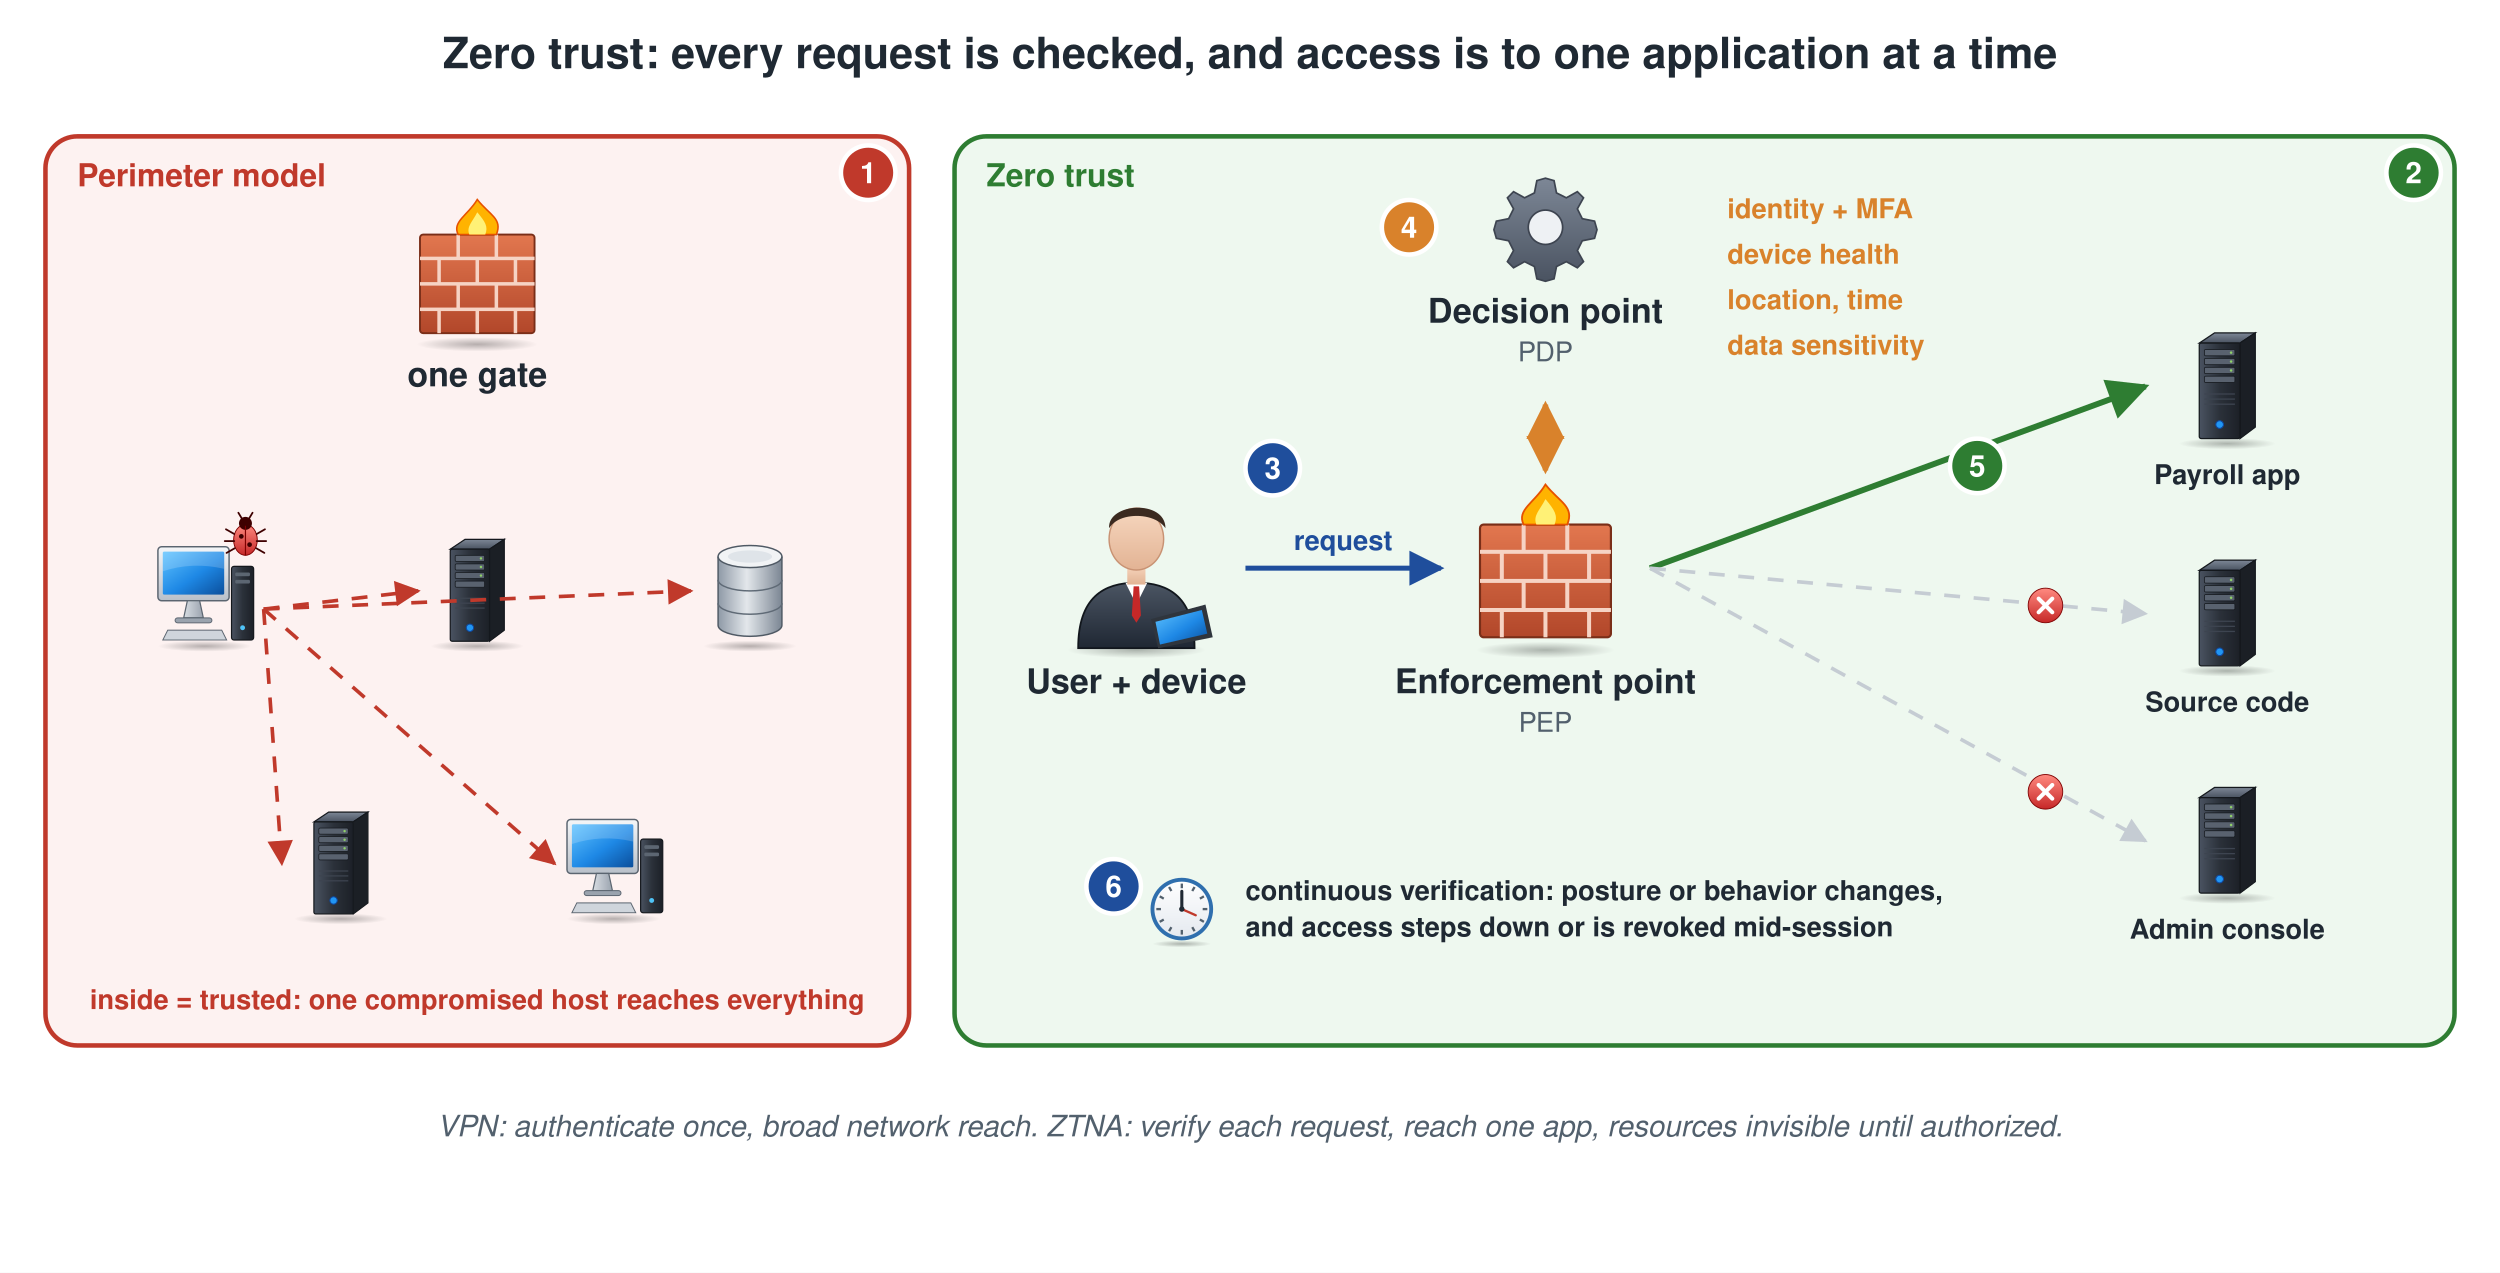
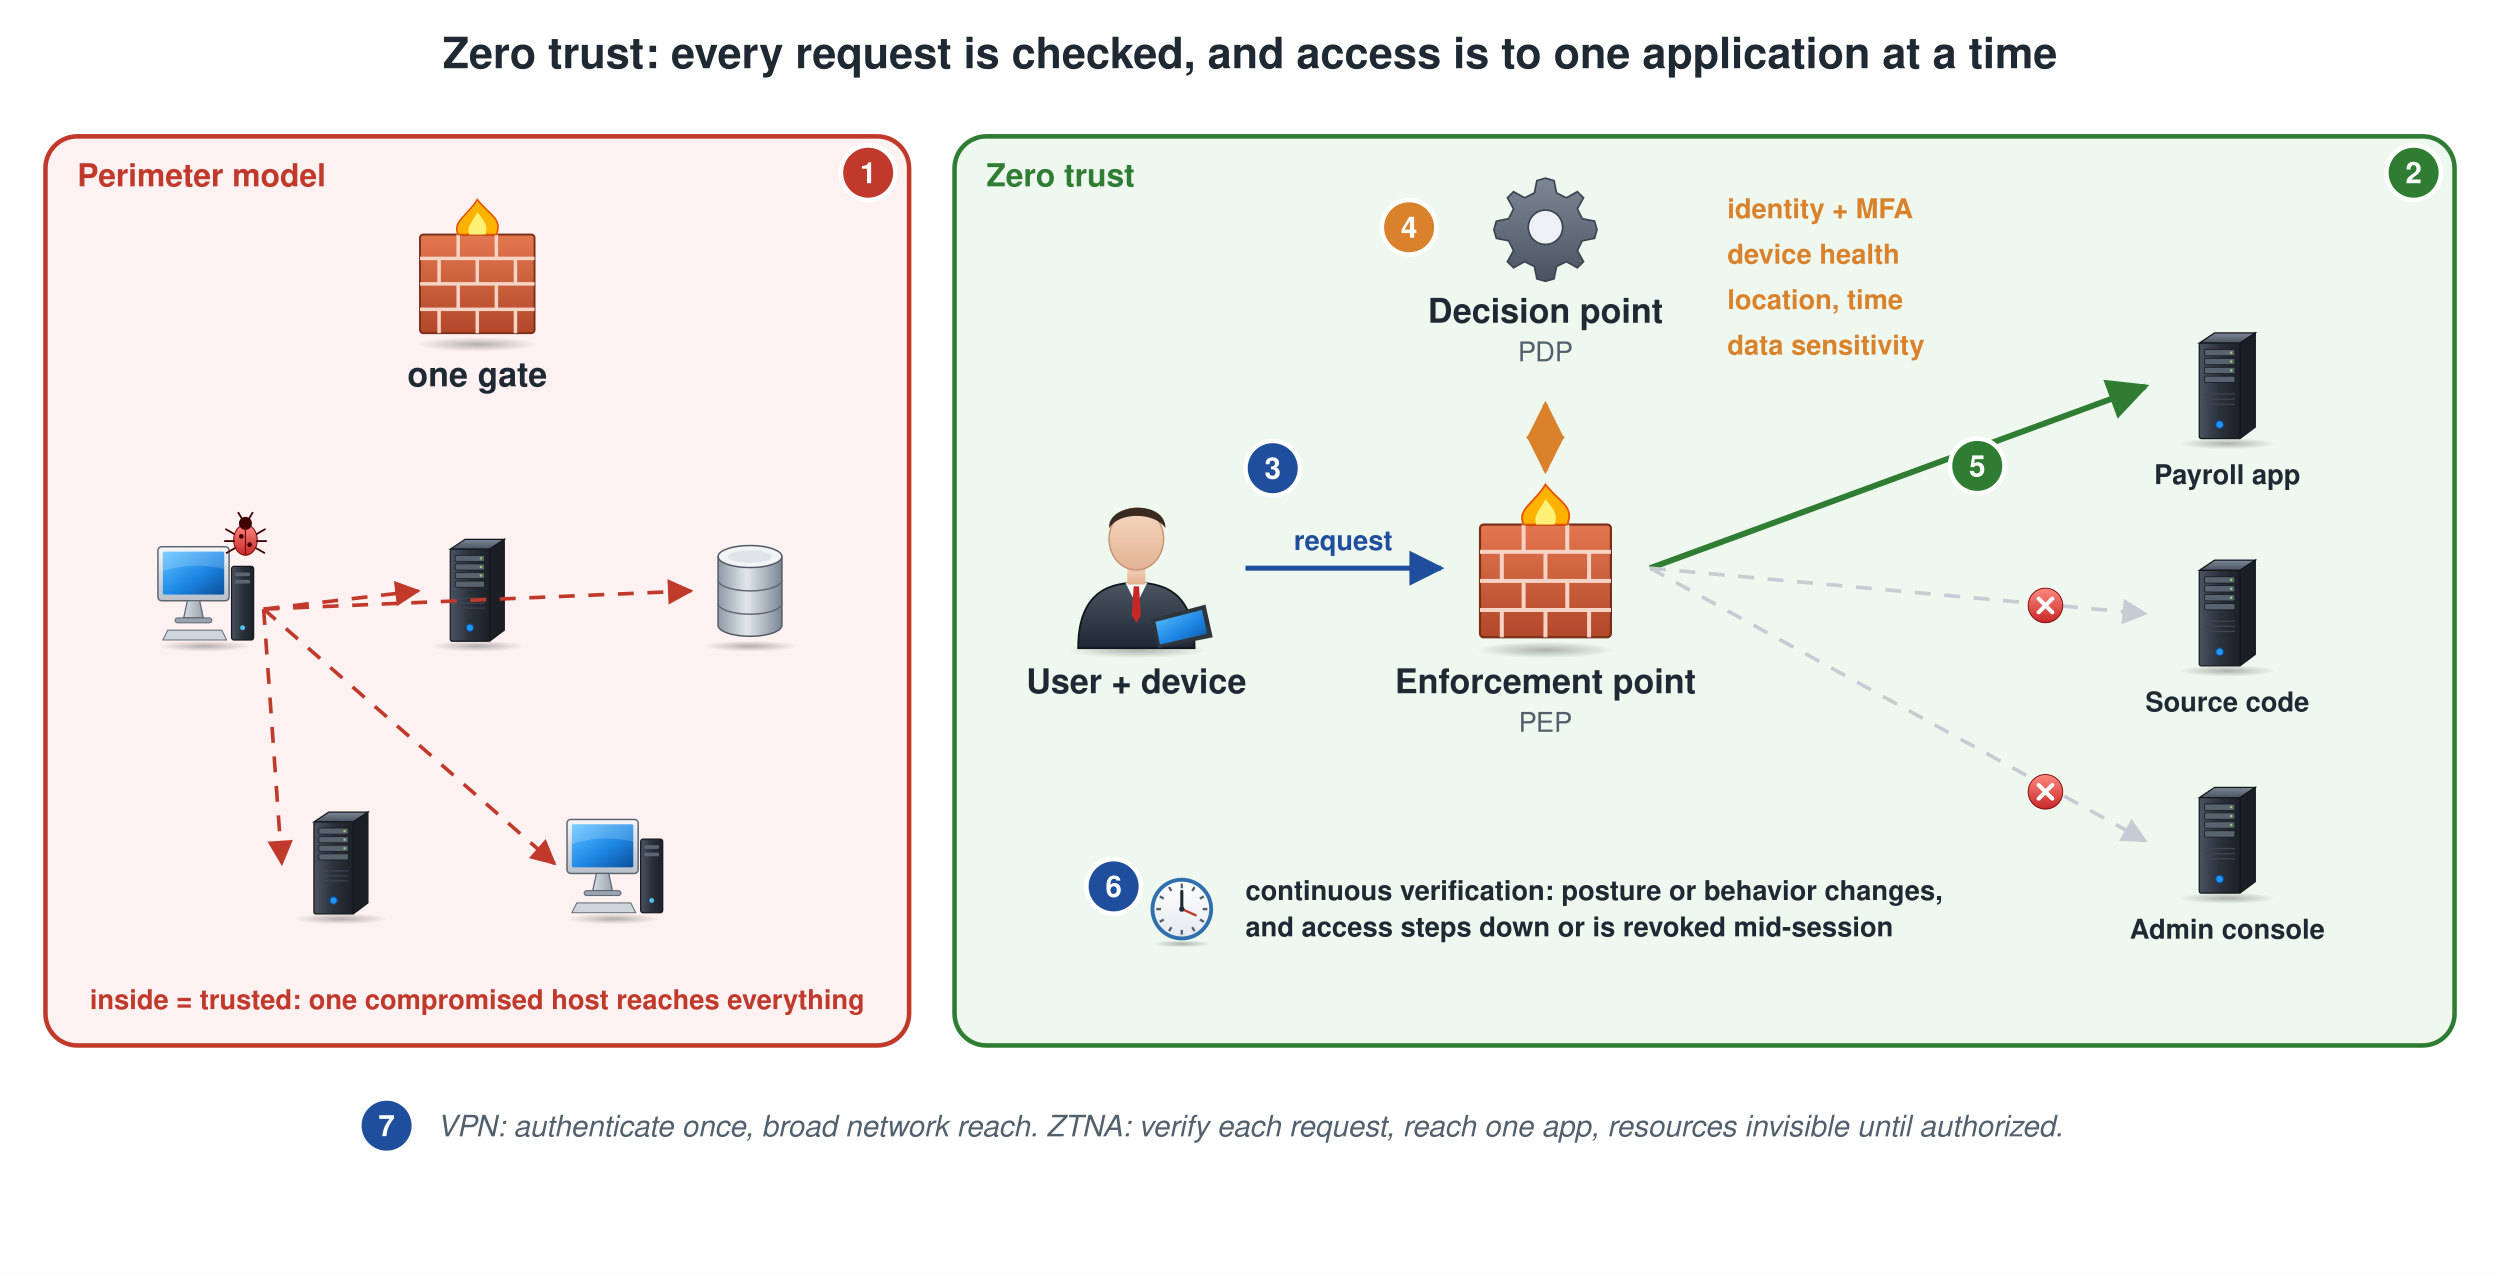
<svg xmlns="http://www.w3.org/2000/svg" viewBox="0 0 1100 560" width="1100" height="560" role="img" aria-labelledby="t d">
  <style>@media (prefers-reduced-motion: no-preference){.st{animation:fig-in .7s ease-out both}.s1{animation-delay:0.00s}.s2{animation-delay:0.90s}.s3{animation-delay:1.80s}.s4{animation-delay:2.70s}.s5{animation-delay:3.60s}.s6{animation-delay:4.50s}.s7{animation-delay:5.40s}}@keyframes fig-in{from{opacity:0}to{opacity:1}}</style>
  <defs>
    <linearGradient id="g-box" x1="0" y1="0" x2="0" y2="1">
      <stop offset="0" stop-color="#f3f8fe" />
      <stop offset="1" stop-color="#c9ddf4" />
    </linearGradient>
    <filter id="f-drop" x="-10%" y="-10%" width="130%" height="140%">
      <feDropShadow dx="1.5" dy="2" stdDeviation="1.6" flood-color="#000" flood-opacity=".18" />
    </filter>
    <marker id="a-1f4e9c" viewBox="0 0 10 10" refX="9" refY="5" markerWidth="7" markerHeight="7" orient="auto-start-reverse">
      <path d="M0 0 L10 5 L0 10 Z" fill="#1f4e9c" />
    </marker>
    <marker id="a-2e7d32" viewBox="0 0 10 10" refX="9" refY="5" markerWidth="7" markerHeight="7" orient="auto-start-reverse">
      <path d="M0 0 L10 5 L0 10 Z" fill="#2e7d32" />
    </marker>
    <marker id="a-c0392b" viewBox="0 0 10 10" refX="9" refY="5" markerWidth="7" markerHeight="7" orient="auto-start-reverse">
      <path d="M0 0 L10 5 L0 10 Z" fill="#c0392b" />
    </marker>
    <marker id="a-c5ccd3" viewBox="0 0 10 10" refX="9" refY="5" markerWidth="7" markerHeight="7" orient="auto-start-reverse">
      <path d="M0 0 L10 5 L0 10 Z" fill="#c5ccd3" />
    </marker>
    <marker id="a-d9822b" viewBox="0 0 10 10" refX="9" refY="5" markerWidth="7" markerHeight="7" orient="auto-start-reverse">
      <path d="M0 0 L10 5 L0 10 Z" fill="#d9822b" />
    </marker>
    <linearGradient id="g-steel" x1="0" y1="0" x2="1" y2="0">
      <stop offset="0" stop-color="#4a5361" />
      <stop offset=".5" stop-color="#2b313a" />
      <stop offset="1" stop-color="#1c2027" />
    </linearGradient>
    <linearGradient id="g-steel-top" x1="0" y1="0" x2="0" y2="1">
      <stop offset="0" stop-color="#7d8796" />
      <stop offset="1" stop-color="#4a5361" />
    </linearGradient>
    <linearGradient id="g-silver" x1="0" y1="0" x2="0" y2="1">
      <stop offset="0" stop-color="#f4f6f8" />
      <stop offset="1" stop-color="#b9c0c9" />
    </linearGradient>
    <linearGradient id="g-silver-side" x1="0" y1="0" x2="1" y2="0">
      <stop offset="0" stop-color="#d8dde3" />
      <stop offset="1" stop-color="#9aa3ae" />
    </linearGradient>
    <linearGradient id="g-screen" x1="0" y1="0" x2="1" y2="1">
      <stop offset="0" stop-color="#5fc3ff" />
      <stop offset=".55" stop-color="#1e88e5" />
      <stop offset="1" stop-color="#0b4f9c" />
    </linearGradient>
    <linearGradient id="g-router" x1="0" y1="0" x2="0" y2="1">
      <stop offset="0" stop-color="#6fb6e8" />
      <stop offset="1" stop-color="#1f5f99" />
    </linearGradient>
    <linearGradient id="g-router-top" x1="0" y1="0" x2="0" y2="1">
      <stop offset="0" stop-color="#e9f4fc" />
      <stop offset="1" stop-color="#a9cdea" />
    </linearGradient>
    <linearGradient id="g-db" x1="0" y1="0" x2="1" y2="0">
      <stop offset="0" stop-color="#8e99a6" />
      <stop offset=".45" stop-color="#e3e7eb" />
      <stop offset="1" stop-color="#7b8693" />
    </linearGradient>
    <linearGradient id="g-brick" x1="0" y1="0" x2="0" y2="1">
      <stop offset="0" stop-color="#e2774f" />
      <stop offset="1" stop-color="#b2472a" />
    </linearGradient>
    <linearGradient id="g-cloud" x1="0" y1="0" x2="0" y2="1">
      <stop offset="0" stop-color="#ffffff" />
      <stop offset="1" stop-color="#b8dcf5" />
    </linearGradient>
    <linearGradient id="g-skin" x1="0" y1="0" x2="0" y2="1">
      <stop offset="0" stop-color="#f7d7bf" />
      <stop offset="1" stop-color="#e2b394" />
    </linearGradient>
    <linearGradient id="g-suit" x1="0" y1="0" x2="0" y2="1">
      <stop offset="0" stop-color="#4b5563" />
      <stop offset="1" stop-color="#1f2733" />
    </linearGradient>
    <linearGradient id="g-suit2" x1="0" y1="0" x2="0" y2="1">
      <stop offset="0" stop-color="#7b5ea7" />
      <stop offset="1" stop-color="#46336b" />
    </linearGradient>
    <linearGradient id="g-hood" x1="0" y1="0" x2="0" y2="1">
      <stop offset="0" stop-color="#3a3f47" />
      <stop offset="1" stop-color="#0f1216" />
    </linearGradient>
    <linearGradient id="g-robot" x1="0" y1="0" x2="0" y2="1">
      <stop offset="0" stop-color="#e8eef5" />
      <stop offset="1" stop-color="#9fb0c3" />
    </linearGradient>
    <linearGradient id="g-gold" x1="0" y1="0" x2="0" y2="1">
      <stop offset="0" stop-color="#ffe08a" />
      <stop offset="1" stop-color="#d49a1f" />
    </linearGradient>
    <linearGradient id="g-paper" x1="0" y1="0" x2="0" y2="1">
      <stop offset="0" stop-color="#ffffff" />
      <stop offset="1" stop-color="#e4e9ef" />
    </linearGradient>
    <linearGradient id="g-green" x1="0" y1="0" x2="0" y2="1">
      <stop offset="0" stop-color="#7fd38b" />
      <stop offset="1" stop-color="#2e8b45" />
    </linearGradient>
    <linearGradient id="g-red" x1="0" y1="0" x2="0" y2="1">
      <stop offset="0" stop-color="#ff8a80" />
      <stop offset="1" stop-color="#c62828" />
    </linearGradient>
    <radialGradient id="g-shadow">
      <stop offset="0" stop-color="#000" stop-opacity=".28" />
      <stop offset="1" stop-color="#000" stop-opacity="0" />
    </radialGradient>
    <linearGradient id="g-suit3" x1="0" y1="0" x2="0" y2="1">
      <stop offset="0" stop-color="#2e86c1" />
      <stop offset="1" stop-color="#1b4f72" />
    </linearGradient>
    <symbol id="i-firewall" viewBox="0 0 100 100">
      <ellipse cx="50" cy="95" rx="38" ry="4.5" fill="url(#g-shadow)" />
      <rect x="14" y="26" width="72" height="62" rx="2" fill="url(#g-brick)" stroke="#7a2e18" stroke-width="1.2" />
      <g stroke="#f6d3c4" stroke-width="2.2" fill="none">
        <path d="M14 41 H86 M14 57 H86 M14 73 H86" />
        <path d="M38 26 V41 M62 26 V41 M26 41 V57 M50 41 V57 M74 41 V57 M38 57 V73 M62 57 V73 M26 73 V88 M50 73 V88 M74 73 V88" />
      </g>
      <path d="M50 4 C58 14 66 16 62 26 H38 C34 18 44 14 50 4 Z" fill="#ffb300" stroke="#e65100" stroke-width="1" />
      <path d="M50 12 C55 18 57 21 55 26 H45 C43 21 47 18 50 12 Z" fill="#fff176" />
    </symbol>
    <symbol id="i-desktop" viewBox="0 0 100 100">
      <ellipse cx="50" cy="95" rx="38" ry="4.5" fill="url(#g-shadow)" />
      <rect x="12" y="14" width="58" height="44" rx="3" fill="url(#g-silver)" stroke="#5b6570" stroke-width="1.2" />
      <rect x="16" y="18" width="50" height="35" rx="1" fill="url(#g-screen)" />
      <path d="M16 18 h50 v14 Q40 26 16 34 Z" fill="#fff" opacity=".18" />
      <path d="M36 58 h10 l3 14 h-16 Z" fill="url(#g-silver-side)" stroke="#5b6570" stroke-width="1" />
      <rect x="26" y="72" width="30" height="4" rx="2" fill="#9aa3ae" stroke="#5b6570" stroke-width=".8" />
      <rect x="72" y="30" width="18" height="60" rx="2" fill="url(#g-steel)" stroke="#14181d" stroke-width="1" />
      <rect x="75" y="35" width="12" height="3" rx="1" fill="#5c6672" />
      <rect x="75" y="41" width="12" height="3" rx="1" fill="#5c6672" />
      <circle cx="81" cy="80" r="2" fill="#4fc3f7" />
      <path d="M20 82 h44 l4 8 h-52 Z" fill="#cfd5dc" stroke="#5b6570" stroke-width=".8" />
    </symbol>
    <symbol id="i-server" viewBox="0 0 100 100">
      <ellipse cx="50" cy="95" rx="38" ry="4.5" fill="url(#g-shadow)" />
      <path d="M28 16 L40 8 L72 8 L60 16 Z" fill="url(#g-steel-top)" stroke="#14181d" stroke-width="1" />
      <path d="M60 16 L72 8 L72 82 L60 91 Z" fill="#1b1f25" stroke="#14181d" stroke-width="1" />
      <rect x="28" y="16" width="32" height="75" rx="1.5" fill="url(#g-steel)" stroke="#14181d" stroke-width="1" />
      <g fill="#59626f" stroke="#14181d" stroke-width=".6">
        <rect x="32" y="21" width="24" height="5" rx="1" />
        <rect x="32" y="28" width="24" height="5" rx="1" />
        <rect x="32" y="35" width="24" height="5" rx="1" />
        <rect x="32" y="42" width="24" height="5" rx="1" />
      </g>
      <g fill="#8fd16a">
        <circle cx="53" cy="23.5" r="1" />
        <circle cx="53" cy="30.5" r="1" />
        <circle cx="53" cy="37.5" r="1" />
      </g>
      <g stroke="#3d4450" stroke-width="1">
        <line x1="32" y1="56" x2="56" y2="56" />
        <line x1="32" y1="60" x2="56" y2="60" />
        <line x1="32" y1="64" x2="56" y2="64" />
      </g>
      <circle cx="44" cy="80" r="3" fill="#2196f3" stroke="#0d47a1" stroke-width=".8" />
    </symbol>
    <symbol id="i-database" viewBox="0 0 100 100">
      <ellipse cx="50" cy="95" rx="38" ry="4.5" fill="url(#g-shadow)" />
      <path d="M24 22 v56 a26 9 0 0 0 52 0 v-56" fill="url(#g-db)" stroke="#4f5964" stroke-width="1.2" />
      <path d="M24 41 a26 9 0 0 0 52 0 M24 60 a26 9 0 0 0 52 0" fill="none" stroke="#5f6a76" stroke-width="1.2" />
      <ellipse cx="50" cy="22" rx="26" ry="9" fill="#f1f3f5" stroke="#4f5964" stroke-width="1.2" />
      <ellipse cx="50" cy="22" rx="18" ry="5" fill="#dfe4e9" />
    </symbol>
    <symbol id="i-bug" viewBox="0 0 100 100">
      <ellipse cx="50" cy="56" rx="20" ry="26" fill="url(#g-red)" stroke="#7f0000" stroke-width="1.6" />
      <circle cx="50" cy="28" r="11" fill="#3e0000" />
      <line x1="50" y1="32" x2="50" y2="82" stroke="#7f0000" stroke-width="2" />
      <g stroke="#3e0000" stroke-width="3" stroke-linecap="round">
        <path d="M31 46 l-14 -8 M31 58 h-16 M32 70 l-14 8 M69 46 l14 -8 M69 58 h16 M68 70 l14 8 M44 20 l-6 -10 M56 20 l6 -10" />
      </g>
      <circle cx="43" cy="50" r="4" fill="#3e0000" />
      <circle cx="57" cy="64" r="4" fill="#3e0000" />
    </symbol>
    <symbol id="i-user-laptop" viewBox="0 0 100 100">
      <ellipse cx="50" cy="95" rx="38" ry="4.5" fill="url(#g-shadow)" />
      <path d="M18 94 C18 66 32 58 50 58 C68 58 82 66 82 94 Z" fill="url(#g-suit)" stroke="#11161c" stroke-width="1" />
      <path d="M44 58 L50 70 L56 58 Z" fill="#fff" />
      <path d="M48.5 60 L51.5 60 L52.5 76 L50 80 L47.5 76 Z" fill="#c62828" />
      <rect x="45" y="48" width="10" height="11" fill="url(#g-skin)" />
      <ellipse cx="50" cy="34" rx="15" ry="17" fill="url(#g-skin)" stroke="#c89273" stroke-width=".8" />
      <path d="M35 28 C34 14 66 12 66 28 C62 22 52 20 44 22 C40 23 37 25 35 28 Z" fill="#3b2a20" />
      <path d="M58 78 L88 70 L92 88 L62 94 Z" fill="#2f353d" />
      <path d="M60.5 79.5 L86 73 L89 86 L63 92 Z" fill="url(#g-screen)" />
    </symbol>
    <symbol id="i-gear" viewBox="0 0 100 100">
      <path d="M50 10 l7 2 2 10 8 4 9 -5 5 5 -5 9 4 8 10 2 2 7 -2 7 -10 2 -4 8 5 9 -5 5 -9 -5 -8 4 -2 10 -7 2 -7 -2 -2 -10 -8 -4 -9 5 -5 -5 5 -9 -4 -8 -10 -2 -2 -7 2 -7 10 -2 4 -8 -5 -9 5 -5 9 5 8 -4 2 -10 Z" fill="url(#g-steel-top)" stroke="#3d4450" stroke-width="1.4" />
      <circle cx="50" cy="50" r="14" fill="#eef1f4" stroke="#3d4450" stroke-width="1.4" />
    </symbol>
    <symbol id="i-cross" viewBox="0 0 100 100">
      <circle cx="50" cy="50" r="38" fill="url(#g-red)" stroke="#7f0000" stroke-width="2" />
      <path d="M35 35 L65 65 M65 35 L35 65" stroke="#fff" stroke-width="9" stroke-linecap="round" />
    </symbol>
    <symbol id="i-clock" viewBox="0 0 100 100">
      <ellipse cx="50" cy="95" rx="38" ry="4.5" fill="url(#g-shadow)" />
      <circle cx="50" cy="50" r="38" fill="url(#g-paper)" stroke="#2f6fae" stroke-width="5" />
      <line x1="50" y1="17" x2="50" y2="23" stroke="#52606d" stroke-width="3" transform="rotate(0 50 50)" />
      <line x1="50" y1="17" x2="50" y2="23" stroke="#52606d" stroke-width="3" transform="rotate(30 50 50)" />
      <line x1="50" y1="17" x2="50" y2="23" stroke="#52606d" stroke-width="3" transform="rotate(60 50 50)" />
      <line x1="50" y1="17" x2="50" y2="23" stroke="#52606d" stroke-width="3" transform="rotate(90 50 50)" />
      <line x1="50" y1="17" x2="50" y2="23" stroke="#52606d" stroke-width="3" transform="rotate(120 50 50)" />
      <line x1="50" y1="17" x2="50" y2="23" stroke="#52606d" stroke-width="3" transform="rotate(150 50 50)" />
      <line x1="50" y1="17" x2="50" y2="23" stroke="#52606d" stroke-width="3" transform="rotate(180 50 50)" />
      <line x1="50" y1="17" x2="50" y2="23" stroke="#52606d" stroke-width="3" transform="rotate(210 50 50)" />
      <line x1="50" y1="17" x2="50" y2="23" stroke="#52606d" stroke-width="3" transform="rotate(240 50 50)" />
      <line x1="50" y1="17" x2="50" y2="23" stroke="#52606d" stroke-width="3" transform="rotate(270 50 50)" />
      <line x1="50" y1="17" x2="50" y2="23" stroke="#52606d" stroke-width="3" transform="rotate(300 50 50)" />
      <line x1="50" y1="17" x2="50" y2="23" stroke="#52606d" stroke-width="3" transform="rotate(330 50 50)" />
      <line x1="50" y1="50" x2="50" y2="27" stroke="#1f2933" stroke-width="4" stroke-linecap="round" />
      <line x1="50" y1="50" x2="68" y2="58" stroke="#c0392b" stroke-width="3" stroke-linecap="round" />
      <circle cx="50" cy="50" r="3.5" fill="#1f2933" />
    </symbol>
  </defs>
  <rect width="1100" height="560" fill="#ffffff" />
  <text x="550.0" y="30.0" font-family="Helvetica, Arial, sans-serif" font-size="19" fill="#1f2933" font-weight="bold" text-anchor="middle">Zero trust: every request is checked, and access is to one application at a time</text>
  <g class="st s1">
    <rect x="20" y="60" width="380" height="400" rx="14" fill="#fdf2f1" stroke="#c0392b" stroke-width="2" />
    <text x="34.0" y="82.0" font-family="Helvetica, Arial, sans-serif" font-size="14" fill="#c0392b" font-weight="bold" text-anchor="start">Perimeter model</text>
  </g>
  <g class="st s1">
    <circle cx="382" cy="76" r="12" fill="#c0392b" stroke="#fff" stroke-width="2" />
    <text x="382.0" y="80.6" font-family="Helvetica, Arial, sans-serif" font-size="13" fill="#fff" font-weight="bold" text-anchor="middle">1</text>
  </g>
  <g class="st s1">
    <use href="#i-firewall" x="175.0" y="85.0" width="70" height="70" />
    <text x="210.0" y="170.0" font-family="Helvetica, Arial, sans-serif" font-size="15" fill="#1f2933" font-weight="bold" text-anchor="middle">one gate</text>
  </g>
  <g class="st s1">
    <use href="#i-desktop" x="63.0" y="233.0" width="54" height="54" />
  </g>
  <g class="st s1">
    <use href="#i-server" x="183.0" y="233.0" width="54" height="54" />
  </g>
  <g class="st s1">
    <use href="#i-database" x="303.0" y="233.0" width="54" height="54" />
  </g>
  <g class="st s1">
    <use href="#i-server" x="123.0" y="353.0" width="54" height="54" />
  </g>
  <g class="st s1">
    <use href="#i-desktop" x="243.0" y="353.0" width="54" height="54" />
  </g>
  <g class="st s1">
    <use href="#i-bug" x="95.0" y="223.0" width="26" height="26" />
  </g>
  <g class="st s1">
    <path d="M116.0 268.0 L184.0 260.0" fill="none" stroke="#c0392b" stroke-width="1.6" stroke-dasharray="7 6" marker-end="url(#a-c0392b)" stroke-linejoin="round" />
  </g>
  <g class="st s1">
    <path d="M116.0 268.0 L304.0 260.0" fill="none" stroke="#c0392b" stroke-width="1.6" stroke-dasharray="7 6" marker-end="url(#a-c0392b)" stroke-linejoin="round" />
  </g>
  <g class="st s1">
    <path d="M116.0 268.0 L124.0 380.0" fill="none" stroke="#c0392b" stroke-width="1.6" stroke-dasharray="7 6" marker-end="url(#a-c0392b)" stroke-linejoin="round" />
  </g>
  <g class="st s1">
    <path d="M116.0 268.0 L244.0 380.0" fill="none" stroke="#c0392b" stroke-width="1.6" stroke-dasharray="7 6" marker-end="url(#a-c0392b)" stroke-linejoin="round" />
  </g>
  <g class="st s1">
    <text x="210.0" y="444.0" font-family="Helvetica, Arial, sans-serif" font-size="12" fill="#c0392b" font-weight="bold" text-anchor="middle">inside = trusted: one compromised host reaches everything</text>
  </g>
  <g class="st s2">
    <rect x="420" y="60" width="660" height="400" rx="14" fill="#eef8ef" stroke="#2e7d32" stroke-width="2" />
    <text x="434.0" y="82.0" font-family="Helvetica, Arial, sans-serif" font-size="14" fill="#2e7d32" font-weight="bold" text-anchor="start">Zero trust</text>
  </g>
  <g class="st s2">
    <circle cx="1062" cy="76" r="12" fill="#2e7d32" stroke="#fff" stroke-width="2" />
    <text x="1062.0" y="80.6" font-family="Helvetica, Arial, sans-serif" font-size="13" fill="#fff" font-weight="bold" text-anchor="middle">2</text>
  </g>
  <g class="st s2">
    <use href="#i-user-laptop" x="460.0" y="210.0" width="80" height="80" />
    <text x="500.0" y="305.0" font-family="Helvetica, Arial, sans-serif" font-size="15" fill="#1f2933" font-weight="bold" text-anchor="middle">User + device</text>
  </g>
  <g class="st s3">
    <use href="#i-firewall" x="640.0" y="210.0" width="80" height="80" />
    <text x="680.0" y="305.0" font-family="Helvetica, Arial, sans-serif" font-size="15" fill="#1f2933" font-weight="bold" text-anchor="middle">Enforcement point</text>
    <text x="680.0" y="322.0" font-family="Helvetica, Arial, sans-serif" font-size="12" fill="#52606d" font-weight="normal" text-anchor="middle">PEP</text>
  </g>
  <g class="st s4">
    <use href="#i-gear" x="653.0" y="73.0" width="54" height="54" />
    <text x="680.0" y="142.0" font-family="Helvetica, Arial, sans-serif" font-size="15" fill="#1f2933" font-weight="bold" text-anchor="middle">Decision point</text>
    <text x="680.0" y="159.0" font-family="Helvetica, Arial, sans-serif" font-size="12" fill="#52606d" font-weight="normal" text-anchor="middle">PDP</text>
  </g>
  <g class="st s3">
    <path d="M548.0 250.0 L634.0 250.0" fill="none" stroke="#1f4e9c" stroke-width="2.2" marker-end="url(#a-1f4e9c)" stroke-linejoin="round" />
    <text x="591.0" y="242.0" font-family="Helvetica, Arial, sans-serif" font-size="12" fill="#1f4e9c" font-weight="bold" text-anchor="middle">request</text>
  </g>
  <g class="st s3">
    <circle cx="560" cy="206" r="12" fill="#1f4e9c" stroke="#fff" stroke-width="2" />
    <text x="560.0" y="210.6" font-family="Helvetica, Arial, sans-serif" font-size="13" fill="#fff" font-weight="bold" text-anchor="middle">3</text>
  </g>
  <g class="st s4">
    <path d="M680.0 207.0 L680.0 178.0" fill="none" stroke="#d9822b" stroke-width="2.4" marker-start="url(#a-d9822b)" marker-end="url(#a-d9822b)" stroke-linejoin="round" />
  </g>
  <g class="st s4">
    <text x="760.0" y="96.0" font-family="Helvetica, Arial, sans-serif" font-size="12" fill="#d9822b" font-weight="bold" text-anchor="start">identity + MFA</text>
  </g>
  <g class="st s4">
    <text x="760.0" y="116.0" font-family="Helvetica, Arial, sans-serif" font-size="12" fill="#d9822b" font-weight="bold" text-anchor="start">device health</text>
  </g>
  <g class="st s4">
    <text x="760.0" y="136.0" font-family="Helvetica, Arial, sans-serif" font-size="12" fill="#d9822b" font-weight="bold" text-anchor="start">location, time</text>
  </g>
  <g class="st s4">
    <text x="760.0" y="156.0" font-family="Helvetica, Arial, sans-serif" font-size="12" fill="#d9822b" font-weight="bold" text-anchor="start">data sensitivity</text>
  </g>
  <g class="st s4">
    <circle cx="620" cy="100" r="12" fill="#d9822b" stroke="#fff" stroke-width="2" />
    <text x="620.0" y="104.6" font-family="Helvetica, Arial, sans-serif" font-size="13" fill="#fff" font-weight="bold" text-anchor="middle">4</text>
  </g>
  <g class="st s5">
    <use href="#i-server" x="952.0" y="142.0" width="56" height="56" />
    <text x="980.0" y="213.0" font-family="Helvetica, Arial, sans-serif" font-size="12" fill="#1f2933" font-weight="bold" text-anchor="middle">Payroll app</text>
  </g>
  <g class="st s5">
    <path d="M726.0 250.0 L944.0 170.0" fill="none" stroke="#2e7d32" stroke-width="2.6" marker-end="url(#a-2e7d32)" stroke-linejoin="round" />
  </g>
  <g class="st s5">
    <use href="#i-server" x="952.0" y="242.0" width="56" height="56" />
    <text x="980.0" y="313.0" font-family="Helvetica, Arial, sans-serif" font-size="12" fill="#1f2933" font-weight="bold" text-anchor="middle">Source code</text>
  </g>
  <g class="st s5">
    <path d="M726.0 250.0 L944.0 270.0" fill="none" stroke="#c5ccd3" stroke-width="1.6" stroke-dasharray="7 6" marker-end="url(#a-c5ccd3)" stroke-linejoin="round" />
  </g>
  <g class="st s5">
    <use href="#i-cross" x="890.0" y="256.4" width="20" height="20" />
  </g>
  <g class="st s5">
    <use href="#i-server" x="952.0" y="342.0" width="56" height="56" />
    <text x="980.0" y="413.0" font-family="Helvetica, Arial, sans-serif" font-size="12" fill="#1f2933" font-weight="bold" text-anchor="middle">Admin console</text>
  </g>
  <g class="st s5">
    <path d="M726.0 250.0 L944.0 370.0" fill="none" stroke="#c5ccd3" stroke-width="1.6" stroke-dasharray="7 6" marker-end="url(#a-c5ccd3)" stroke-linejoin="round" />
  </g>
  <g class="st s5">
    <use href="#i-cross" x="890.0" y="338.4" width="20" height="20" />
  </g>
  <g class="st s5">
    <circle cx="870" cy="205" r="12" fill="#2e7d32" stroke="#fff" stroke-width="2" />
    <text x="870.0" y="209.6" font-family="Helvetica, Arial, sans-serif" font-size="13" fill="#fff" font-weight="bold" text-anchor="middle">5</text>
  </g>
  <g class="st s6">
    <use href="#i-clock" x="503.0" y="383.0" width="34" height="34" />
  </g>
  <g class="st s6">
    <circle cx="490" cy="390" r="12" fill="#1f4e9c" stroke="#fff" stroke-width="2" />
    <text x="490.0" y="394.6" font-family="Helvetica, Arial, sans-serif" font-size="13" fill="#fff" font-weight="bold" text-anchor="middle">6</text>
  </g>
  <g class="st s6">
    <text x="548.0" y="396.0" font-family="Helvetica, Arial, sans-serif" font-size="12" fill="#1f2933" font-weight="bold" text-anchor="start">continuous verification: posture or behavior changes,</text>
  </g>
  <g class="st s6">
    <text x="548.0" y="412.0" font-family="Helvetica, Arial, sans-serif" font-size="12" fill="#1f2933" font-weight="bold" text-anchor="start">and access steps down or is revoked mid-session</text>
  </g>
  <g class="st s7">
    <text x="550.0" y="500.0" font-family="Helvetica, Arial, sans-serif" font-size="13" fill="#52606d" font-weight="normal" text-anchor="middle" font-style="italic">VPN: authenticate once, broad network reach.   ZTNA: verify each request, reach one app, resources invisible until authorized.</text>
  </g>
+   <g class="st s7">
+     <circle cx="170.1" cy="495.3" r="12" fill="#1f4e9c" stroke="#fff" stroke-width="2" />
+     <text x="170.1" y="499.9" font-family="Helvetica, Arial, sans-serif" font-size="13" fill="#fff" font-weight="bold" text-anchor="middle">7</text>
+   </g>
</svg>
